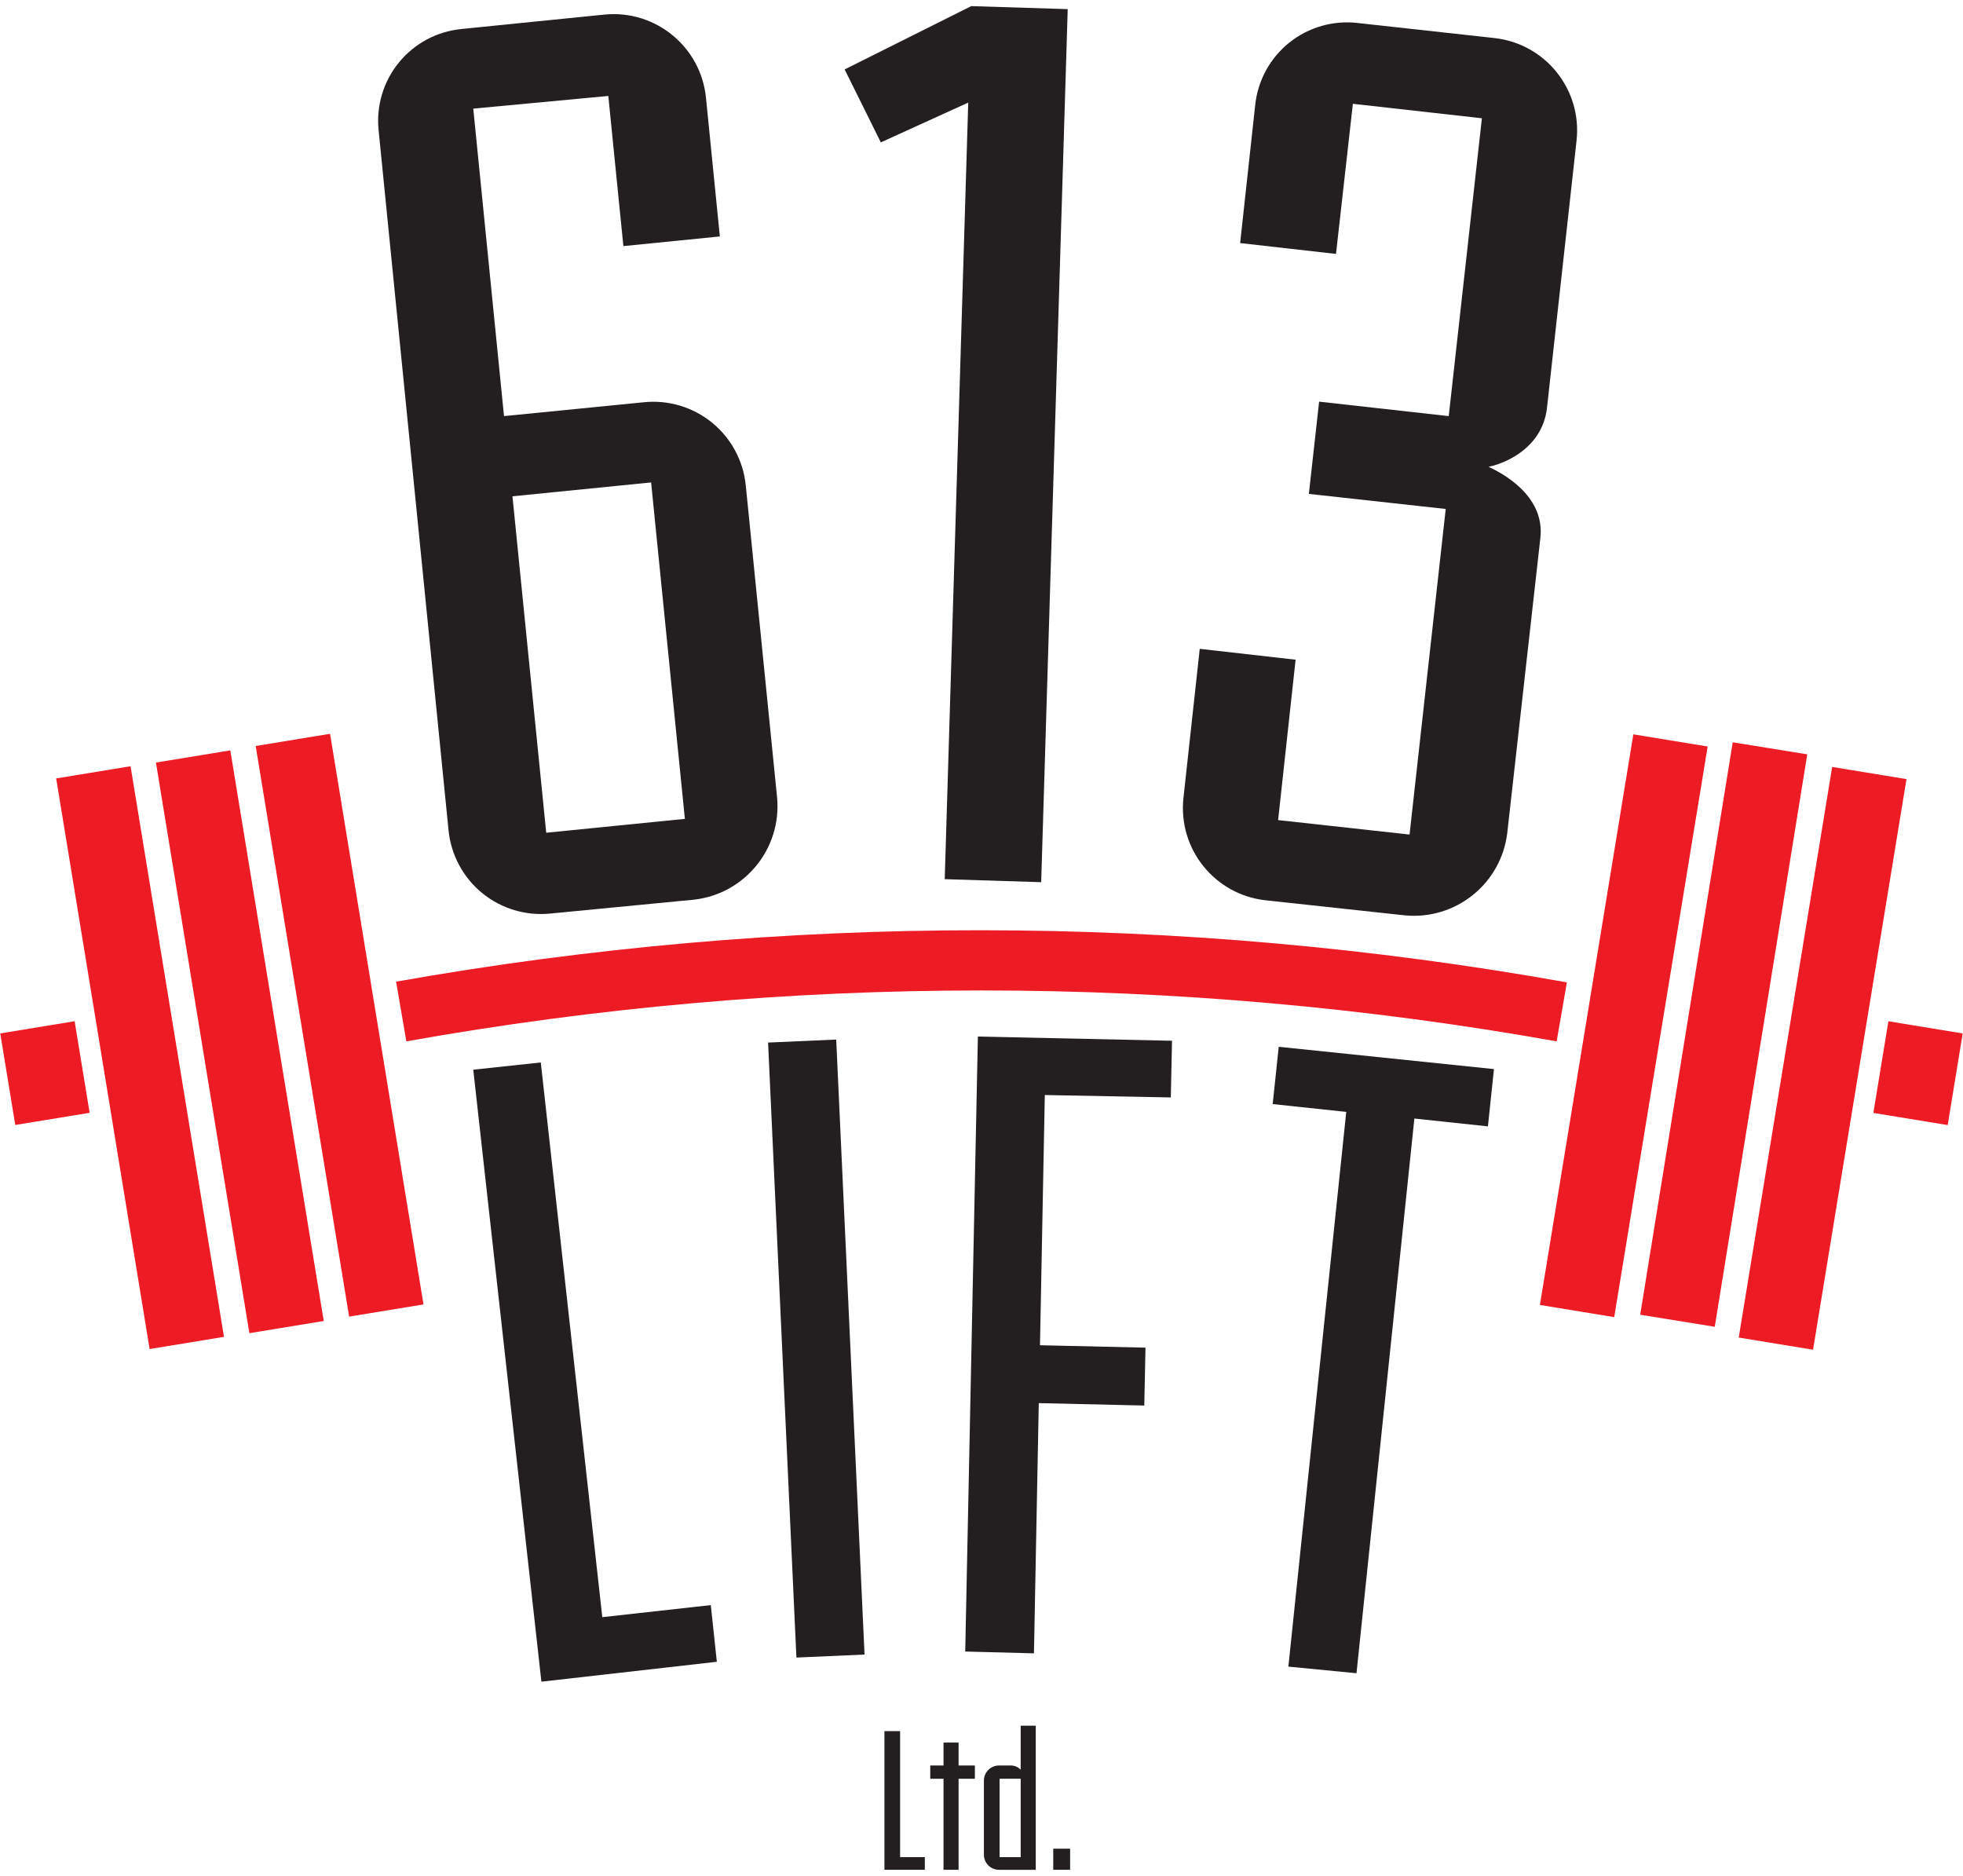
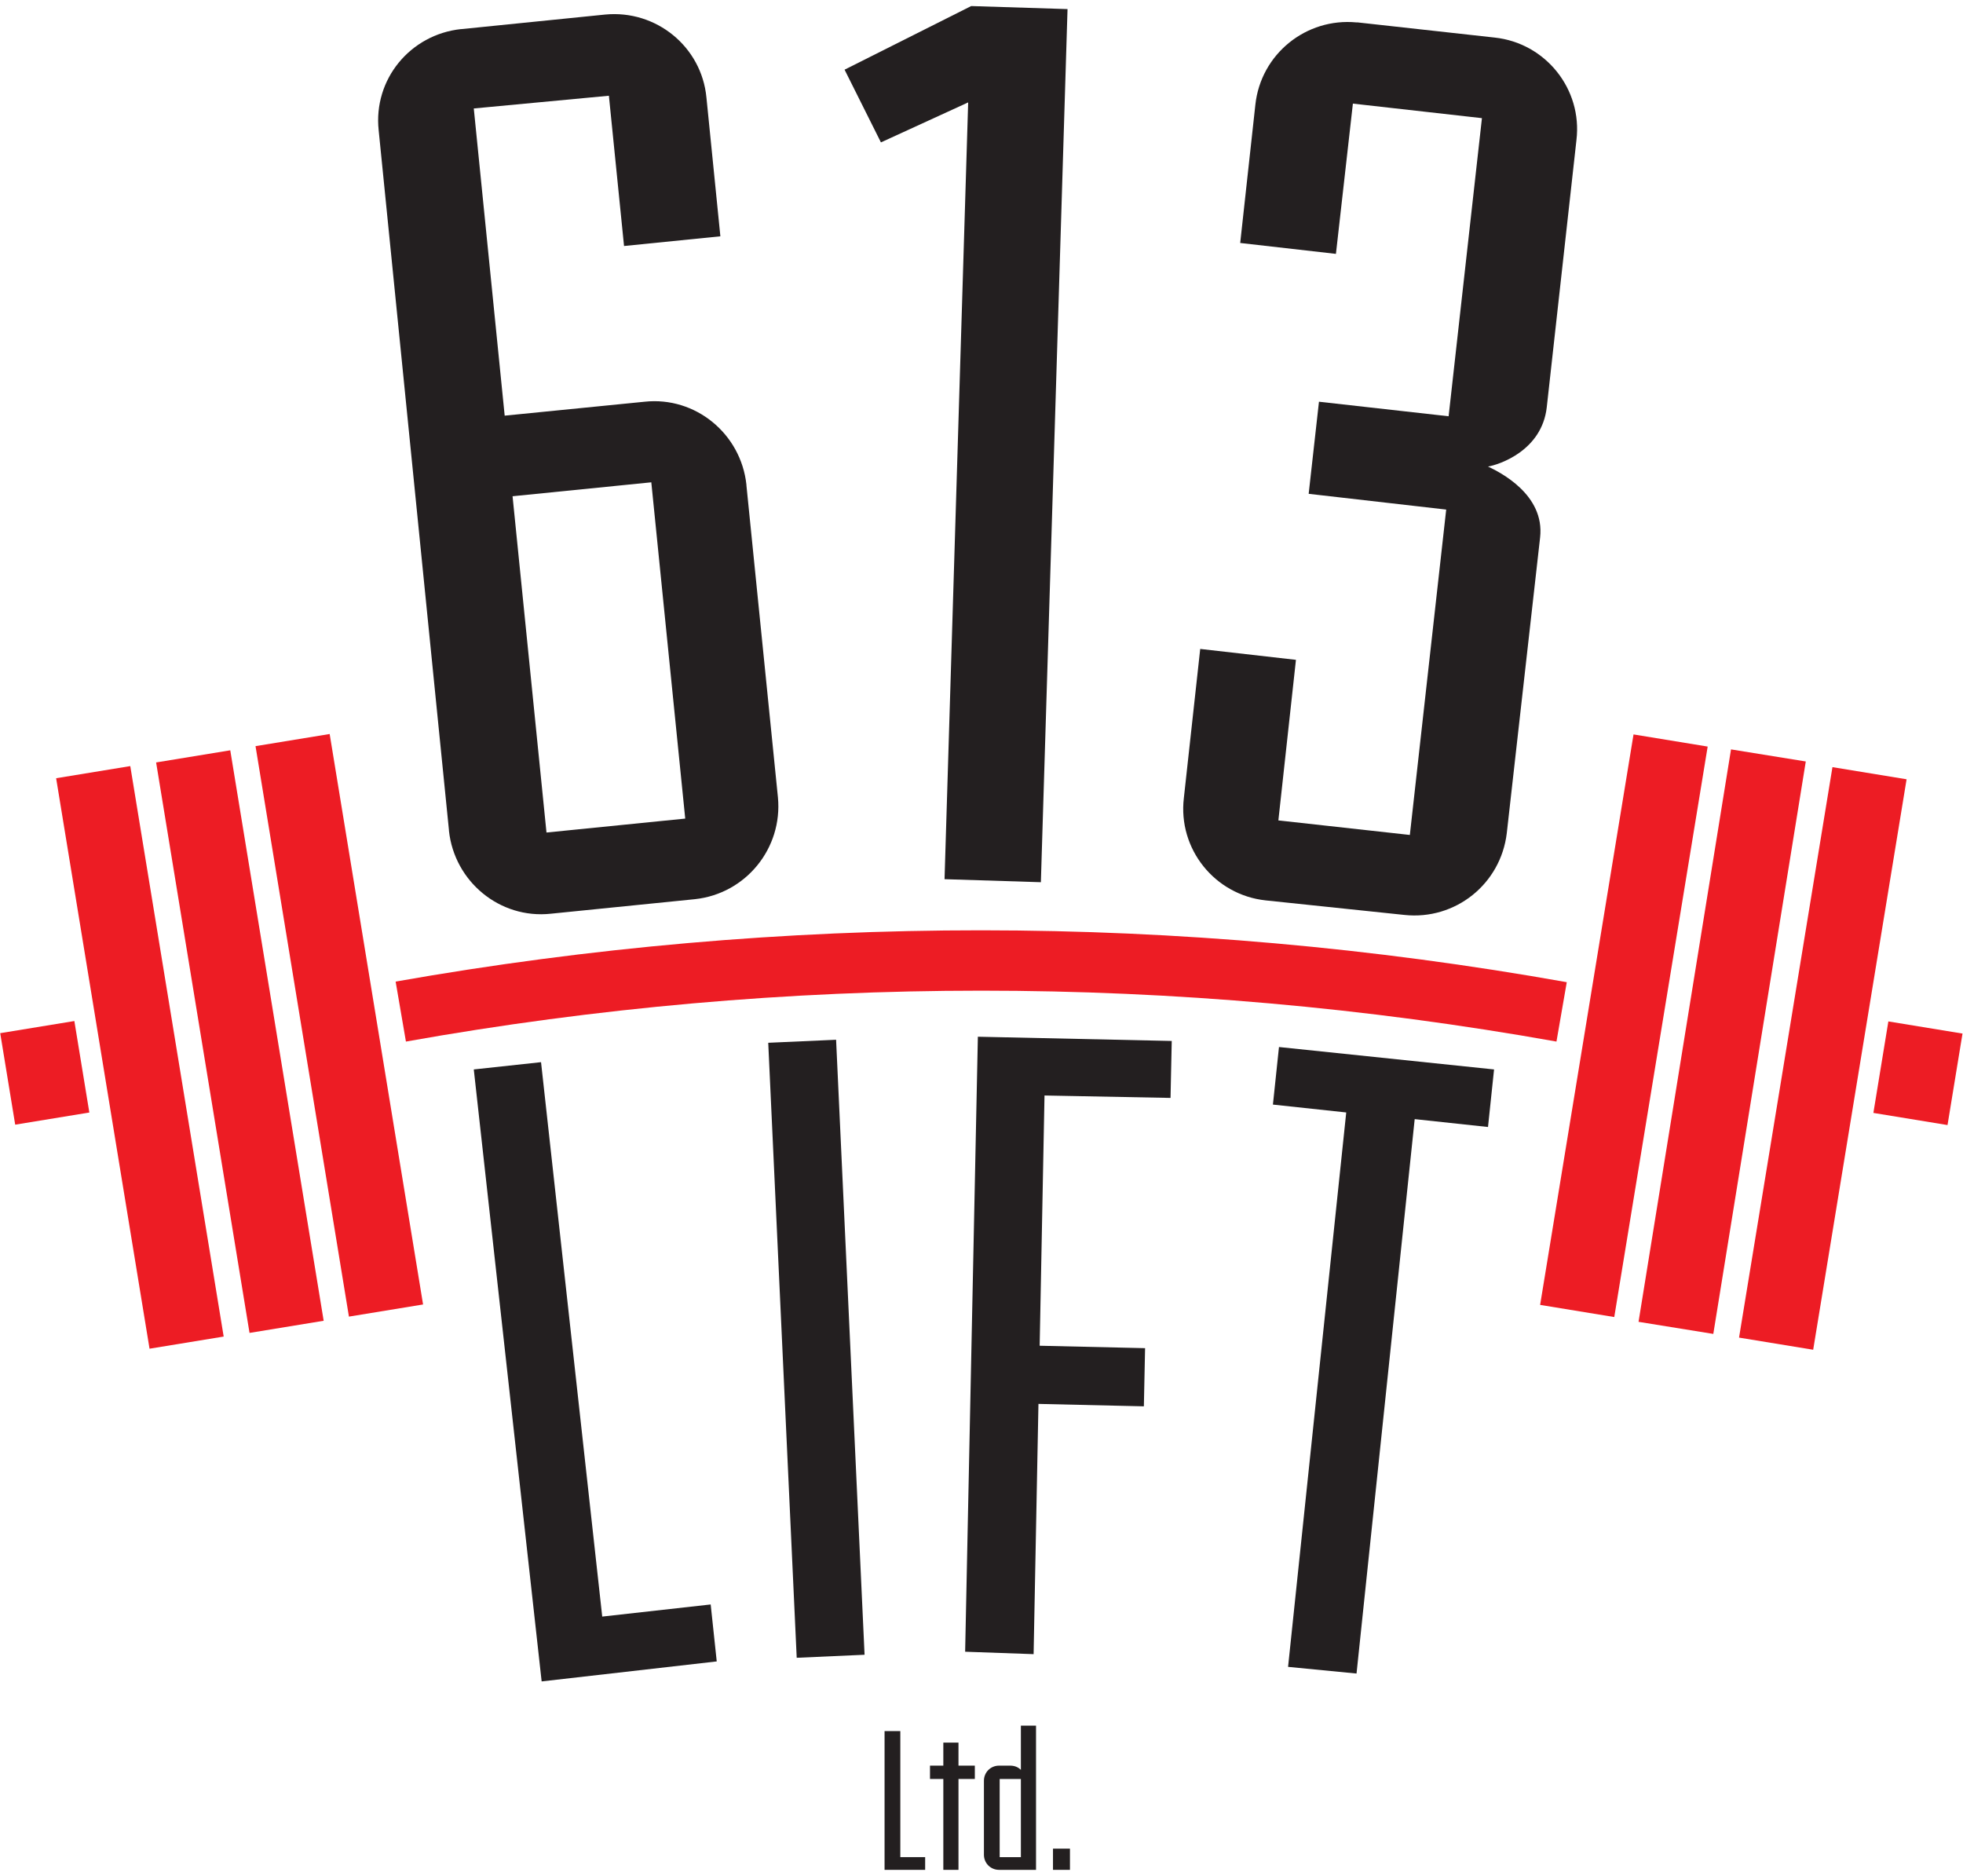
- <svg xmlns="http://www.w3.org/2000/svg" id="Layer_1" data-name="Layer 1" width="4.5in" height="4.3in" viewBox="0 0 325.6 309.1">
-   <path d="M89.8,277.9,78.5,176.4l11.2-1.2,10.2,92,18-2,1,9.4Z" fill="#231f20" />
-   <path d="M132.1,273.9l-4.7-102,11.3-.5,4.7,102Z" fill="#231f20" />
-   <path d="M160.1,272.9l2.1-102,32.2.7-.2,9.4-20.9-.4-.8,41.5,17.5.4-.2,9.6-17.5-.4-.8,41.5Z" fill="#231f20" />
-   <path d="M213.7,275.4l9.6-92-12.2-1.3,1-9.5,35.7,3.7-1,9.5-12.2-1.3-9.6,92Z" fill="#231f20" />
-   <path d="M91.3,150.5a15.4,15.4,0,0,1-16.9-13.8L62.8,20.6A15.3,15.3,0,0,1,76.5,3.8l23.8-2.4a15.4,15.4,0,0,1,16.8,13.8l2.3,23-16,1.6-2.5-24.9L78.5,17l5.1,51,23.2-2.3a15.4,15.4,0,0,1,16.9,13.8l5.2,51.8a15.6,15.6,0,0,1-13.8,16.9ZM108,79,85,81.3l5.6,55.8,23-2.3Z" fill="#231f20" />
-   <path d="M156.7,144.8,160.6,16l-14.5,6.6-6-12.1L161.1,0l16,.5-4.4,144.8Z" fill="#231f20" />
-   <path d="M209.9,148.3a15.4,15.4,0,0,1-13.6-17l2.7-24.7,15.9,1.8L212,135l21.8,2.4,6-54-22.7-2.5,1.7-15.3L240.3,68l5.5-49.4-21.4-2.4-2.8,24.9-15.9-1.8,2.5-22.9a15.3,15.3,0,0,1,17-13.6l22.7,2.5a15.4,15.4,0,0,1,13.6,17l-4.9,44.3c-.8,7.2-7.9,9.5-9.7,9.8,1.9.9,9.4,4.6,8.6,11.8L250,137.2a15.6,15.6,0,0,1-17,13.6Z" fill="#231f20" />
-   <path d="M146.7,309.1v-23h2.6V307h4.1v2.1Z" fill="#231f20" />
-   <path d="M156.5,309.1V294h-2.2v-2.2h2.2V288H159v3.8h2.7V294H159v15.1Z" fill="#231f20" />
-   <path d="M165.7,309.1a2.5,2.5,0,0,1-2.5-2.5V294.3a2.5,2.5,0,0,1,2.5-2.5h1.8a2.3,2.3,0,0,1,1.8.7v-7.3h2.5v23.9Zm3.6-15.1h-3.5V307h3.5Z" fill="#231f20" />
-   <path d="M174.7,309.1v-3.5h2.8v3.5Z" fill="#231f20" />
-   <rect x="221.3" y="162.8" width="95.9" height="12.49" transform="translate(59 407.5) rotate(-80.7)" fill="#ed1c24" />
-   <rect x="237.9" y="165.5" width="95.9" height="12.49" transform="matrix(0.16, -0.99, 0.99, 0.16, 70.15, 426.08)" fill="#ed1c24" />
-   <rect x="254.4" y="168.2" width="95.9" height="12.49" transform="translate(81.3 444.7) rotate(-80.7)" fill="#ed1c24" />
-   <rect x="310.5" y="170.7" width="15.4" height="12.49" transform="translate(92.1 462.4) rotate(-80.7)" fill="#ed1c24" />
-   <path d="M259.9,161.9l-1.7,9.8a543.1,543.1,0,0,0-190.8,0l-1.7-9.9a553.3,553.3,0,0,1,194.1.1Z" fill="#ed1c24" />
-   <rect x="50.1" y="121.1" width="12.5" height="95.9" transform="translate(-26.6 11.3) rotate(-9.3)" fill="#ed1c24" />
-   <rect x="33.5" y="123.8" width="12.5" height="95.9" transform="translate(-27.2 8.7) rotate(-9.3)" fill="#ed1c24" />
-   <rect x="17" y="126.5" width="12.5" height="95.9" transform="translate(-27.9 6) rotate(-9.3)" fill="#ed1c24" />
-   <rect x="1.2" y="169.3" width="12.5" height="15.39" transform="translate(-28.5 3.5) rotate(-9.3)" fill="#ed1c24" />
+ <svg xmlns="http://www.w3.org/2000/svg" version="1.1" id="Layer_1" x="0px" y="0px" viewBox="0 0 324 309.6" style="enable-background:new 0 0 324 309.6;" xml:space="preserve">
+   <style type="text/css">
+ 	.st0{fill:#231F20;}
+ 	.st1{fill:#ED1C24;}
+ </style>
+   <path class="st0" d="M89.4,277.5l-11.2-101l11.1-1.2l10.1,91.5l17.9-2l1,9.4L89.4,277.5z" />
+   <path class="st0" d="M131.5,273.6l-4.7-101.5l11.2-0.5l4.7,101.5L131.5,273.6z" />
+   <path class="st0" d="M159.3,272.6l2.1-101.5l32,0.7l-0.2,9.4l-20.8-0.4l-0.8,41.3l17.4,0.4l-0.2,9.6l-17.4-0.4l-0.8,41.3  L159.3,272.6z" />
+   <path class="st0" d="M212.6,275.1l9.6-91.5l-12.1-1.3l1-9.5l35.5,3.7l-1,9.5l-12.1-1.3l-9.6,91.5L212.6,275.1z" />
+   <path class="st0" d="M90.9,150.8c-8.4,0.9-15.9-5.3-16.8-13.7c0,0,0,0,0-0.1L62.5,21.5c-0.9-8.4,5.2-15.8,13.6-16.7c0,0,0,0,0.1,0  l23.7-2.4c8.4-0.8,15.9,5.3,16.7,13.7l2.3,22.9l-15.9,1.6l-2.5-24.8l-22.3,2.1l5.1,50.7l23.1-2.3c8.4-0.9,15.9,5.3,16.8,13.7  c0,0,0,0,0,0.1l5.2,51.5c0.8,8.4-5.3,15.9-13.7,16.8L90.9,150.8z M107.5,79.6l-22.9,2.3l5.6,55.5l22.9-2.3L107.5,79.6z" />
+   <path class="st0" d="M155.9,145.1l3.9-128.2l-14.4,6.6l-6-12L160.3,1l15.9,0.5l-4.4,144.1L155.9,145.1z" />
+   <path class="st0" d="M208.9,148.6c-8.4-0.9-14.5-8.5-13.5-16.9l2.7-24.6l15.8,1.8l-2.9,26.5l21.7,2.4l6-53.7L216,81.5l1.7-15.2  l21.4,2.4l5.5-49.2l-21.3-2.4l-2.8,24.8l-15.8-1.8l2.5-22.8c0.9-8.4,8.4-14.4,16.7-13.6c0.1,0,0.1,0,0.2,0l22.6,2.5  c8.4,0.9,14.5,8.5,13.5,16.9l-4.9,44.1c-0.8,7.2-7.9,9.5-9.7,9.8c1.9,0.9,9.4,4.6,8.6,11.7l-5.5,48.8c-1,8.4-8.5,14.4-16.9,13.5  L208.9,148.6z" />
+   <path class="st0" d="M146,308.6v-22.9h2.6v20.8h4.1v2.1H146z" />
+   <path class="st0" d="M155.7,308.6v-15h-2.2v-2.2h2.2v-3.8h2.5v3.8h2.7v2.2h-2.7v15H155.7z" />
+   <path class="st0" d="M164.9,308.6c-1.4,0-2.5-1.1-2.5-2.5v-12.2c0-1.4,1.1-2.5,2.5-2.5h1.8c0.7,0,1.3,0.2,1.8,0.7v-7.3h2.5v23.8  H164.9z M168.5,293.6H165v12.9h3.5V293.6z" />
+   <path class="st0" d="M173.8,308.6v-3.5h2.8v3.5H173.8z" />
+   <rect x="220.3" y="163.1" transform="matrix(0.1616 -0.9869 0.9869 0.1616 57.6389 406.4171)" class="st1" width="95.4" height="12.4" />
+   <rect x="236.4" y="165.7" transform="matrix(0.1595 -0.9872 0.9872 0.1595 69.1619 425.0994)" class="st1" width="95.7" height="12.5" />
+   <rect x="253.1" y="168.5" transform="matrix(0.1616 -0.9869 0.9869 0.1616 79.8413 443.3134)" class="st1" width="95.4" height="12.4" />
+   <rect x="308.9" y="170.9" transform="matrix(0.1616 -0.9869 0.9869 0.1616 90.6287 460.9114)" class="st1" width="15.3" height="12.4" />
+   <path class="st1" d="M258.6,162.1l-1.7,9.8c-62.8-11.2-127.1-11.2-189.9,0l-1.7-9.9C129.3,150.7,194.7,150.7,258.6,162.1  L258.6,162.1z" />
+   <rect x="49.8" y="121.5" transform="matrix(0.9869 -0.1616 0.1616 0.9869 -26.6067 11.2822)" class="st1" width="12.4" height="95.4" />
+   <rect x="33.4" y="124.2" transform="matrix(0.9869 -0.1616 0.1616 0.9869 -27.2649 8.6574)" class="st1" width="12.4" height="95.4" />
+   <rect x="16.9" y="126.8" transform="matrix(0.9869 -0.1616 0.1616 0.9869 -27.9044 6.031)" class="st1" width="12.4" height="95.4" />
+   <rect x="1.2" y="169.4" transform="matrix(0.9869 -0.1616 0.1616 0.9869 -28.5232 3.5268)" class="st1" width="12.4" height="15.3" />
</svg>
